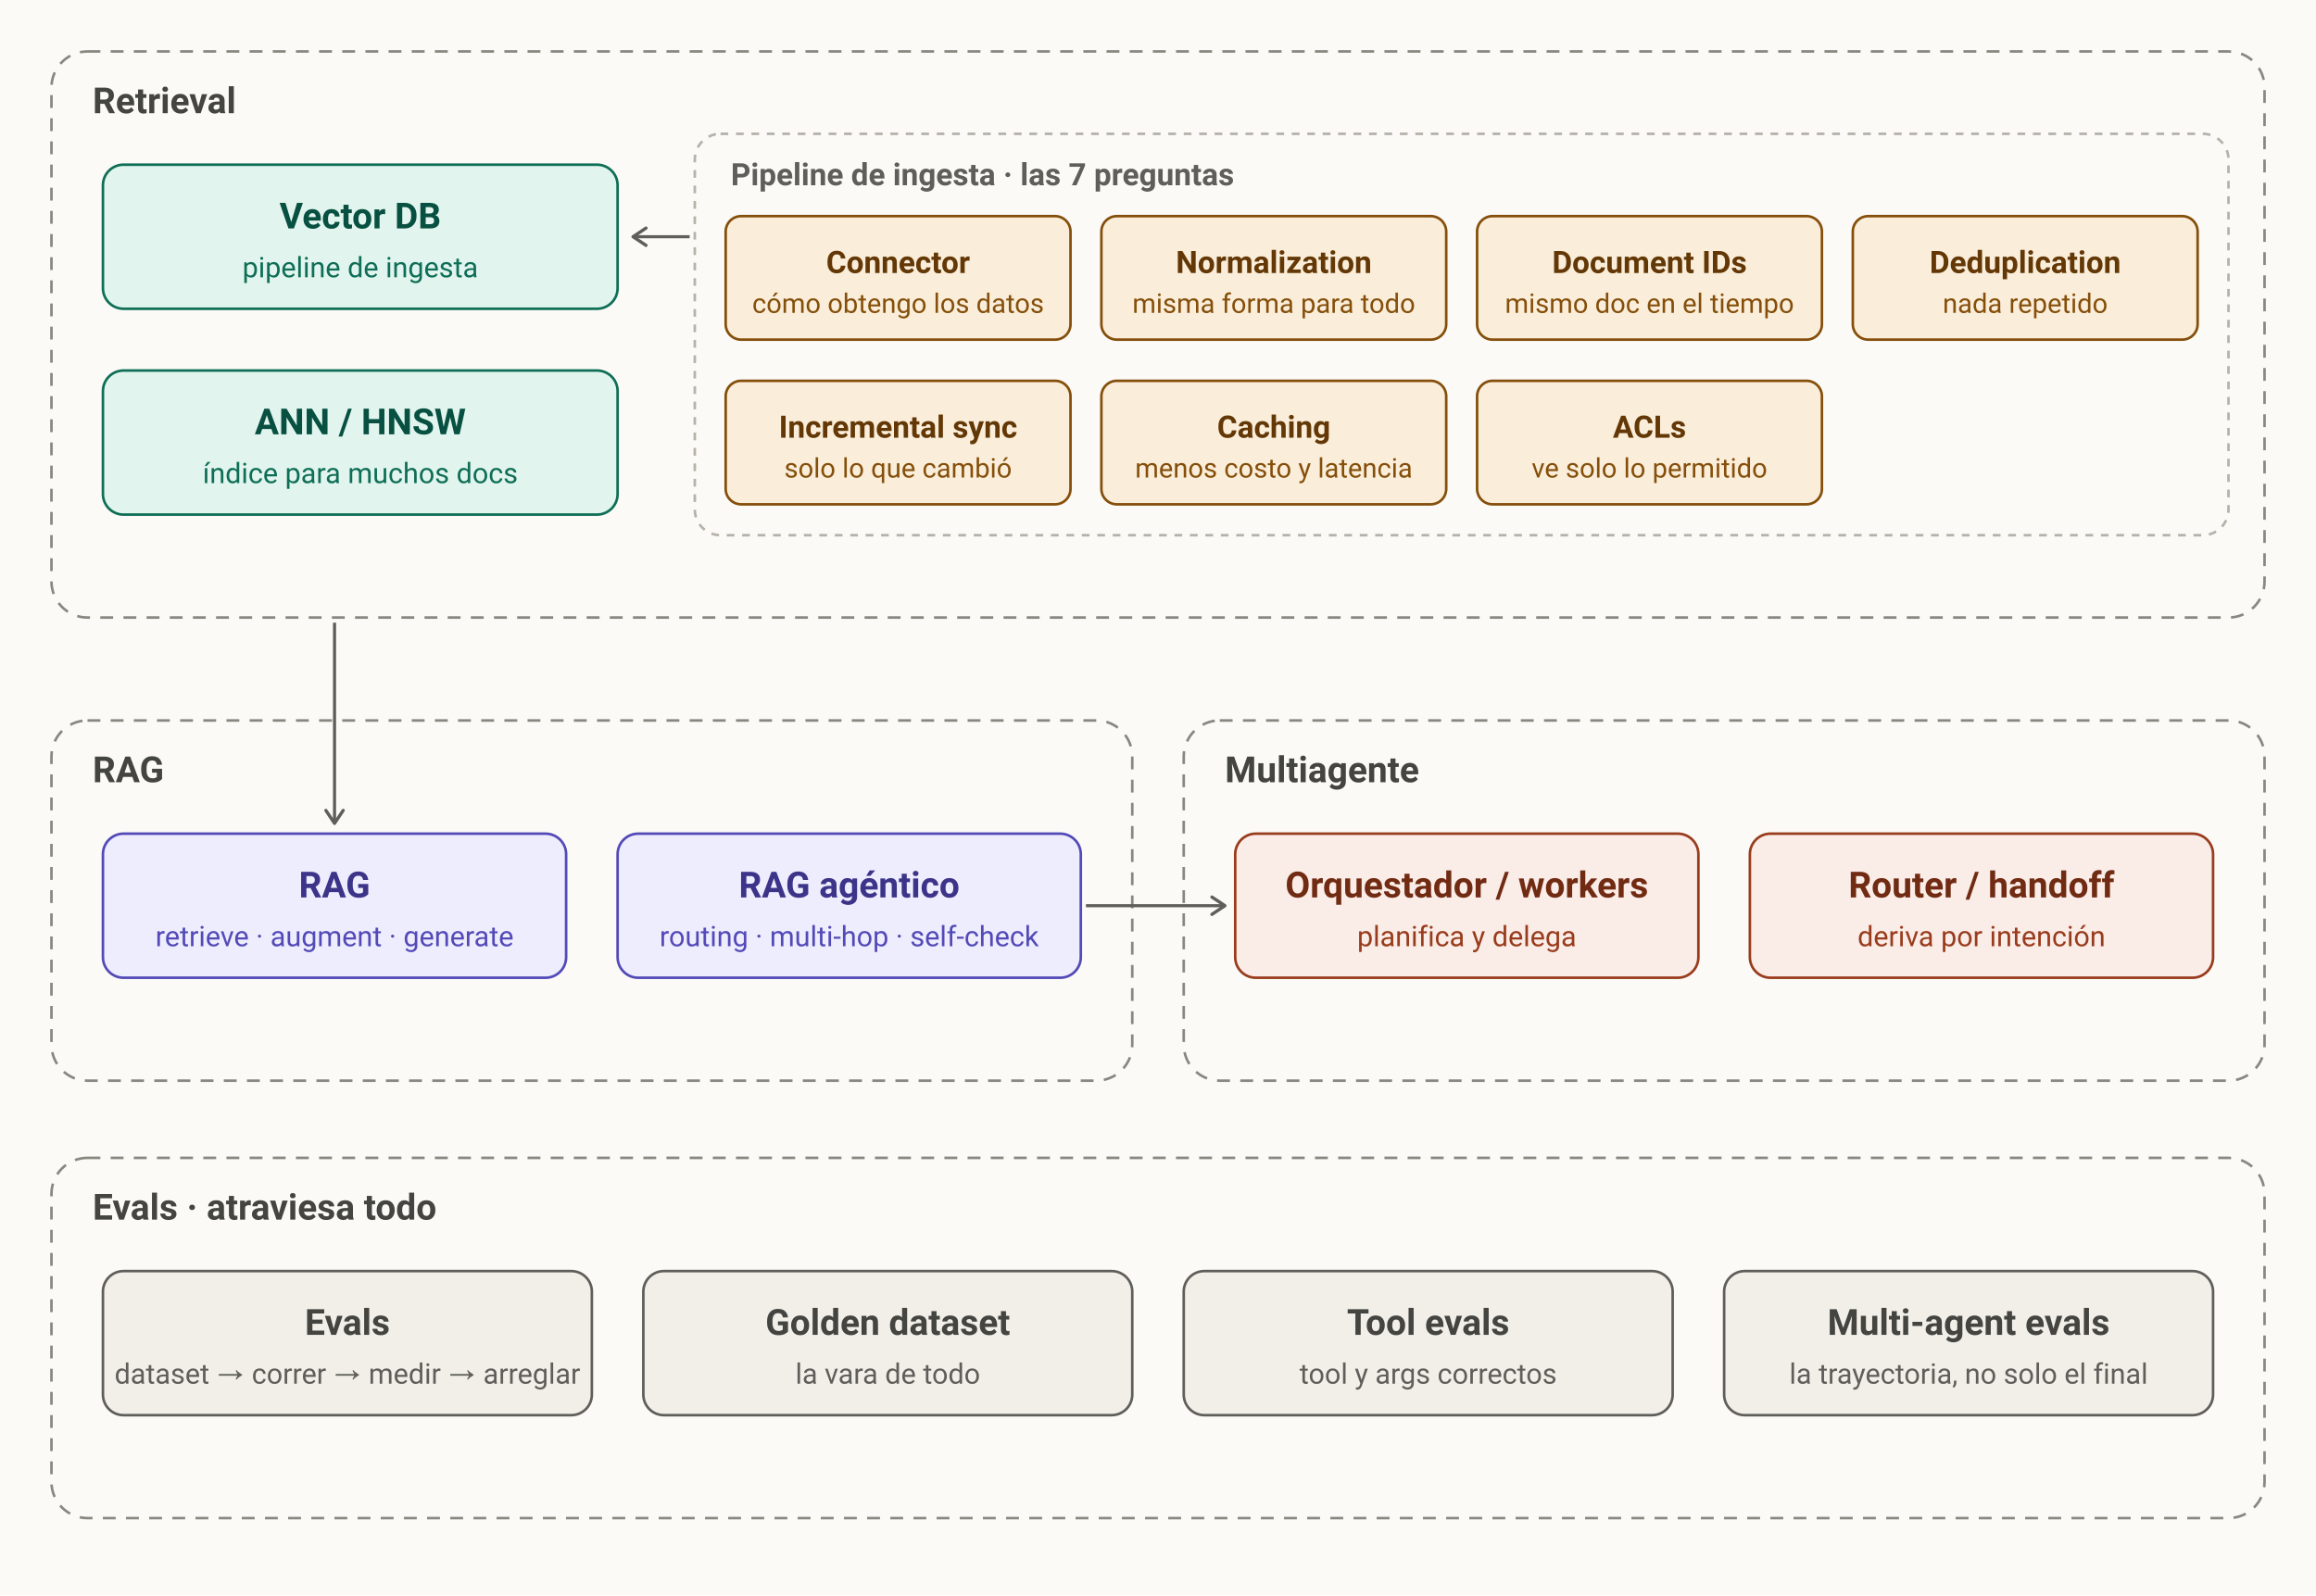
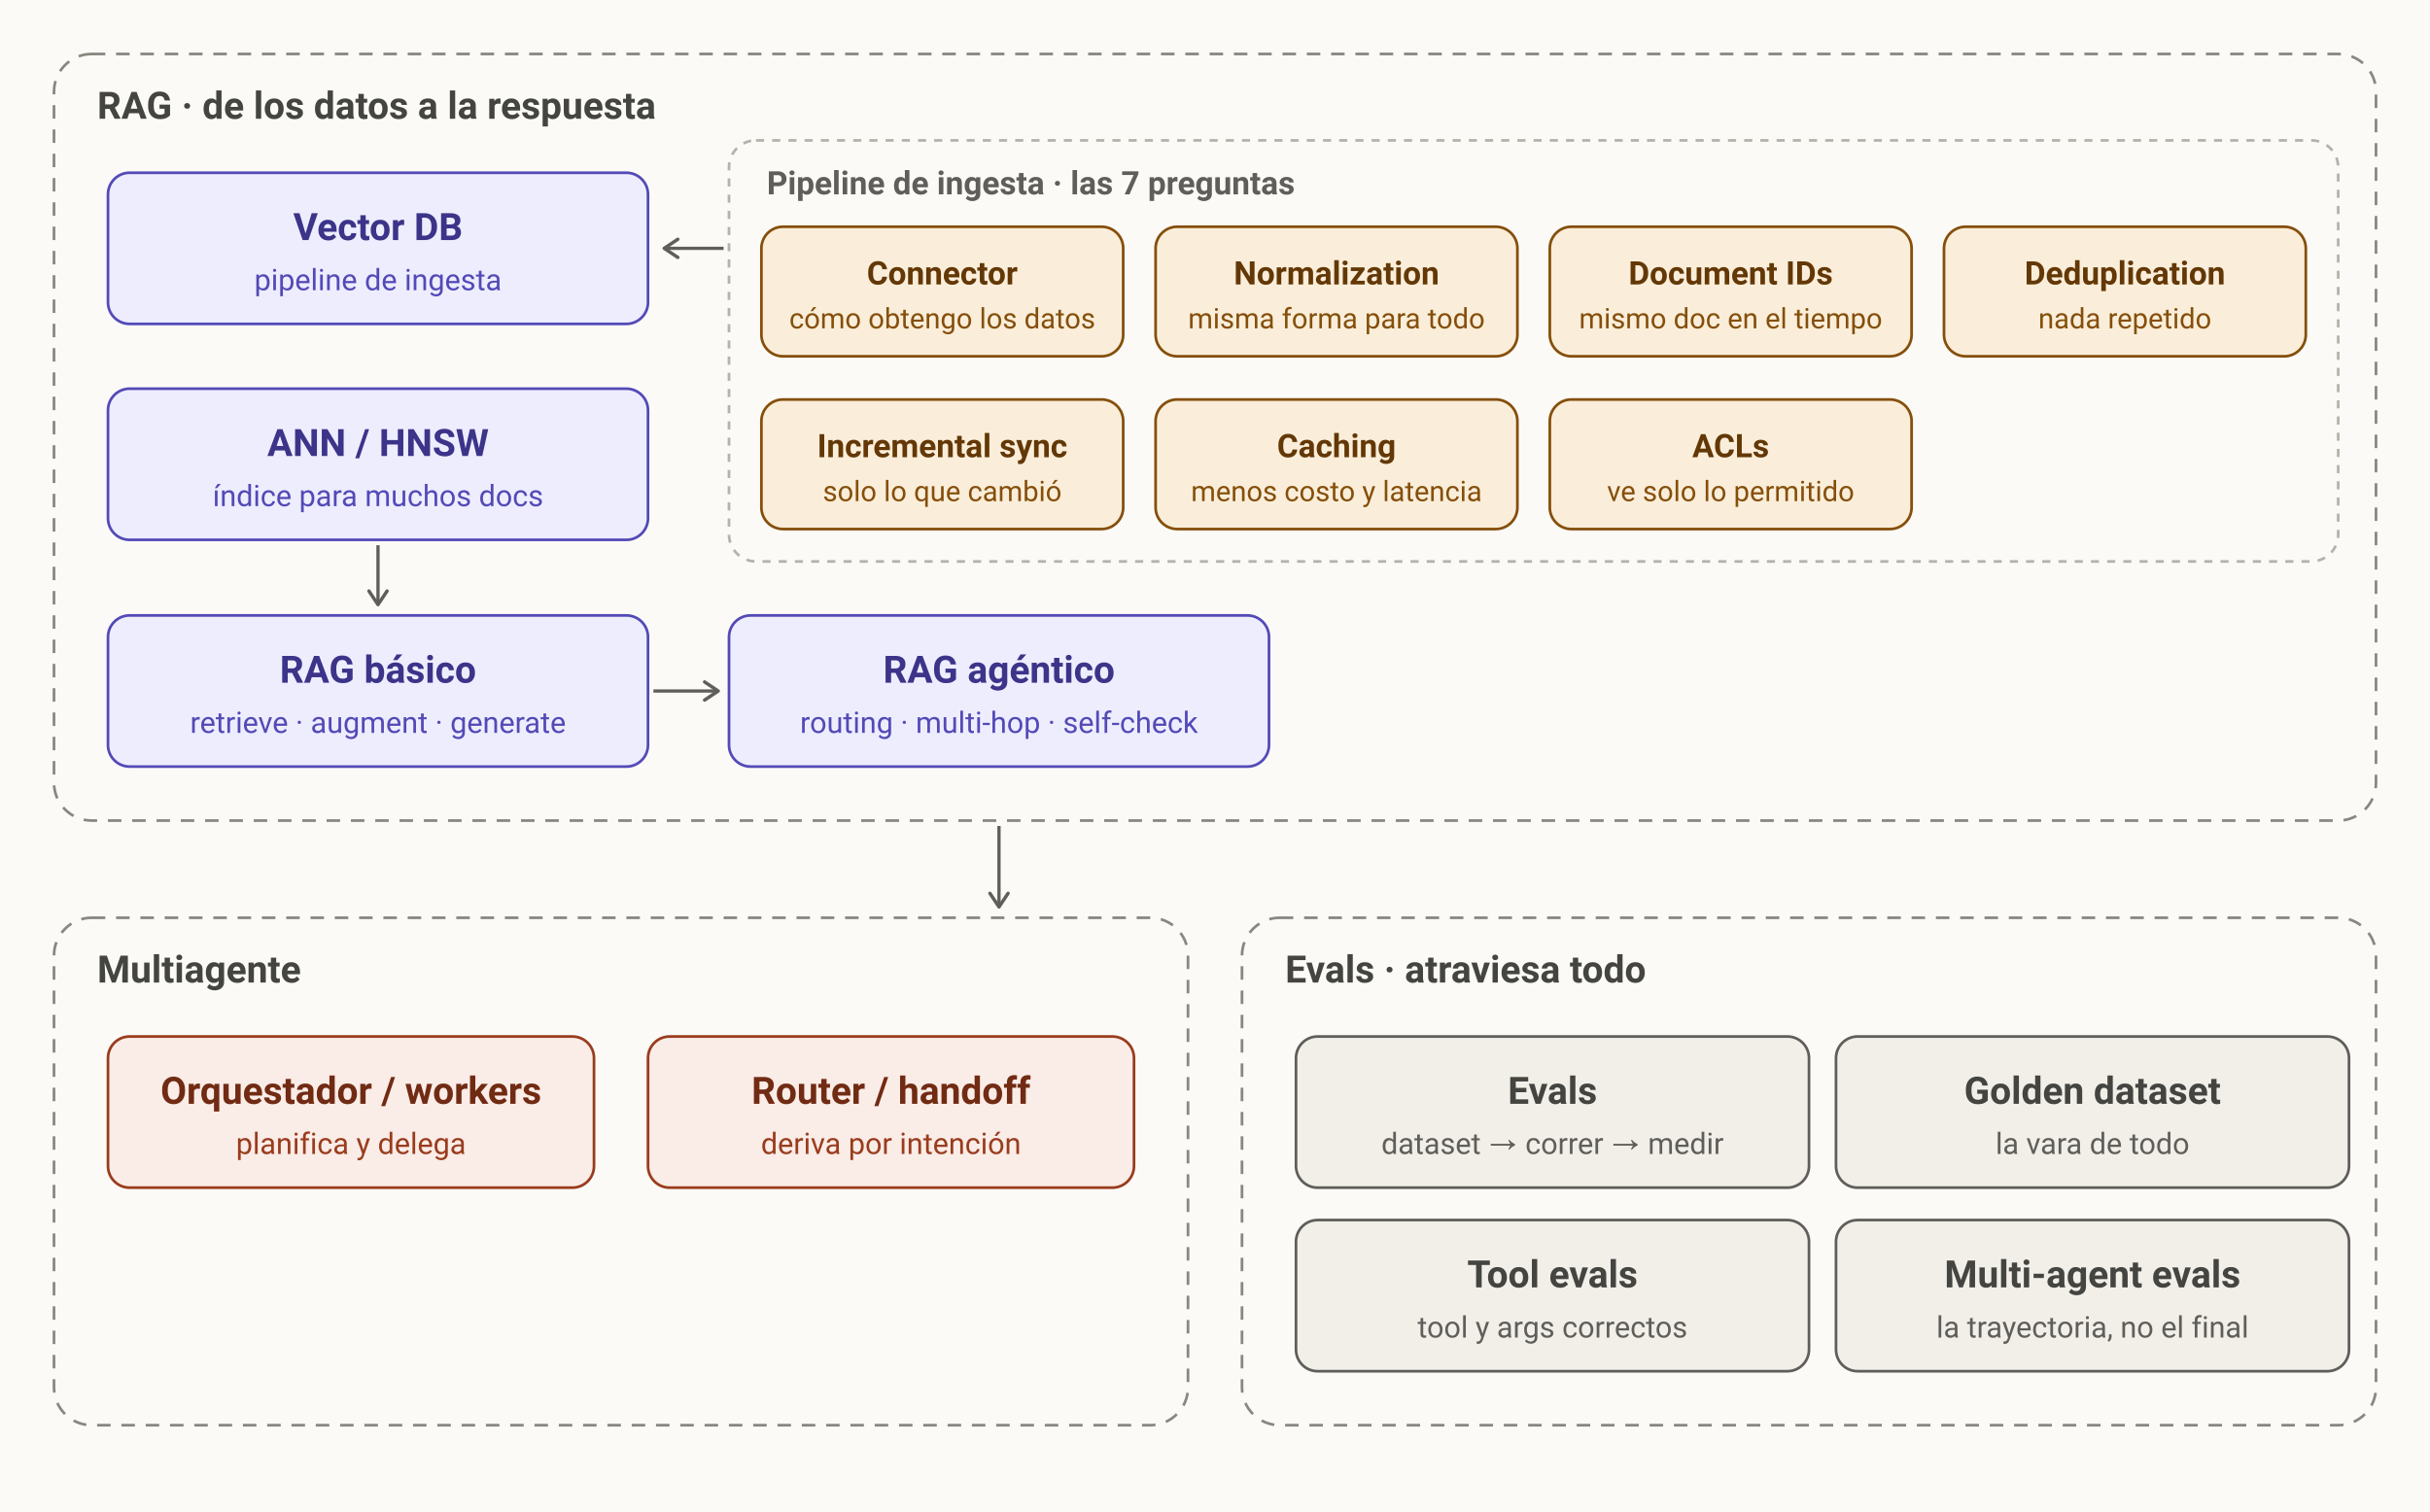
- <svg xmlns="http://www.w3.org/2000/svg" viewBox="0 0 900 620" width="900" height="620" font-family="ui-sans-serif, system-ui, -apple-system, 'Segoe UI', Roboto, Helvetica, Arial, sans-serif">
+ <svg xmlns="http://www.w3.org/2000/svg" viewBox="0 0 900 560" width="900" height="560" font-family="ui-sans-serif, system-ui, -apple-system, 'Segoe UI', Roboto, Helvetica, Arial, sans-serif">
  <defs>
    <marker id="arr" viewBox="0 0 10 10" refX="8" refY="5" markerWidth="7" markerHeight="7" orient="auto">
      <path d="M2 1L8 5L2 9" fill="none" stroke="#5F5E5A" stroke-width="1.5" stroke-linecap="round" stroke-linejoin="round" />
    </marker>
  </defs>
-   <rect x="0" y="0" width="900" height="620" fill="#FBFAF7" />
-   <rect x="20" y="20" width="860" height="220" rx="14" fill="none" stroke="#888780" stroke-width="1" stroke-dasharray="5 4" />
-   <text x="36" y="44" font-size="14" font-weight="600" fill="#444441">Retrieval</text>
+   <rect x="0" y="0" width="900" height="560" fill="#FBFAF7" />
+   <rect x="20" y="20" width="860" height="284" rx="14" fill="none" stroke="#888780" stroke-width="1" stroke-dasharray="5 4" />
+   <text x="36" y="44" font-size="14" font-weight="600" fill="#444441">RAG · de los datos a la respuesta</text>
  <g>
-     <rect x="40" y="64" width="200" height="56" rx="8" fill="#E1F5EE" stroke="#0F6E56" stroke-width="1" />
-     <text x="140" y="84" font-size="14" font-weight="600" fill="#085041" text-anchor="middle" dominant-baseline="central">Vector DB</text>
-     <text x="140" y="104" font-size="11" fill="#0F6E56" text-anchor="middle" dominant-baseline="central">pipeline de ingesta</text>
+     <rect x="40" y="64" width="200" height="56" rx="8" fill="#EEEDFE" stroke="#534AB7" stroke-width="1" />
+     <text x="140.0" y="84.16" font-size="14" font-weight="600" fill="#3C3489" text-anchor="middle" dominant-baseline="central">Vector DB</text>
+     <text x="140.0" y="103.76" font-size="11" fill="#534AB7" text-anchor="middle" dominant-baseline="central">pipeline de ingesta</text>
  </g>
  <g>
-     <rect x="40" y="144" width="200" height="56" rx="8" fill="#E1F5EE" stroke="#0F6E56" stroke-width="1" />
-     <text x="140" y="164" font-size="14" font-weight="600" fill="#085041" text-anchor="middle" dominant-baseline="central">ANN / HNSW</text>
-     <text x="140" y="184" font-size="11" fill="#0F6E56" text-anchor="middle" dominant-baseline="central">índice para muchos docs</text>
+     <rect x="40" y="144" width="200" height="56" rx="8" fill="#EEEDFE" stroke="#534AB7" stroke-width="1" />
+     <text x="140.0" y="164.16" font-size="14" font-weight="600" fill="#3C3489" text-anchor="middle" dominant-baseline="central">ANN / HNSW</text>
+     <text x="140.0" y="183.76" font-size="11" fill="#534AB7" text-anchor="middle" dominant-baseline="central">índice para muchos docs</text>
+   </g>
+   <g>
+     <rect x="40" y="228" width="200" height="56" rx="8" fill="#EEEDFE" stroke="#534AB7" stroke-width="1" />
+     <text x="140.0" y="248.16" font-size="14" font-weight="600" fill="#3C3489" text-anchor="middle" dominant-baseline="central">RAG básico</text>
+     <text x="140.0" y="267.76" font-size="11" fill="#534AB7" text-anchor="middle" dominant-baseline="central">retrieve · augment · generate</text>
+   </g>
+   <g>
+     <rect x="270" y="228" width="200" height="56" rx="8" fill="#EEEDFE" stroke="#534AB7" stroke-width="1" />
+     <text x="370.0" y="248.16" font-size="14" font-weight="600" fill="#3C3489" text-anchor="middle" dominant-baseline="central">RAG agéntico</text>
+     <text x="370.0" y="267.76" font-size="11" fill="#534AB7" text-anchor="middle" dominant-baseline="central">routing · multi-hop · self-check</text>
  </g>
  <rect x="270" y="52" width="596" height="156" rx="10" fill="none" stroke="#B4B2A9" stroke-width="1" stroke-dasharray="3 3" />
  <text x="284" y="72" font-size="12" font-weight="600" fill="#5F5E5A">Pipeline de ingesta · las 7 preguntas</text>
  <line x1="268" y1="92" x2="246" y2="92" stroke="#5F5E5A" stroke-width="1.2" marker-end="url(#arr)" />
  <g>
-     <rect x="282" y="84" width="134" height="48" rx="6" fill="#FAEEDA" stroke="#854F0B" stroke-width="1" />
-     <text x="349" y="102" font-size="12" font-weight="600" fill="#633806" text-anchor="middle" dominant-baseline="central">Connector</text>
-     <text x="349" y="118" font-size="10.5" fill="#854F0B" text-anchor="middle" dominant-baseline="central">cómo obtengo los datos</text>
+     <rect x="282" y="84" width="134" height="48" rx="8" fill="#FAEEDA" stroke="#854F0B" stroke-width="1" />
+     <text x="349.0" y="101.28" font-size="12" font-weight="600" fill="#633806" text-anchor="middle" dominant-baseline="central">Connector</text>
+     <text x="349.0" y="118.08" font-size="10.5" fill="#854F0B" text-anchor="middle" dominant-baseline="central">cómo obtengo los datos</text>
  </g>
  <g>
-     <rect x="428" y="84" width="134" height="48" rx="6" fill="#FAEEDA" stroke="#854F0B" stroke-width="1" />
-     <text x="495" y="102" font-size="12" font-weight="600" fill="#633806" text-anchor="middle" dominant-baseline="central">Normalization</text>
-     <text x="495" y="118" font-size="10.5" fill="#854F0B" text-anchor="middle" dominant-baseline="central">misma forma para todo</text>
+     <rect x="428" y="84" width="134" height="48" rx="8" fill="#FAEEDA" stroke="#854F0B" stroke-width="1" />
+     <text x="495.0" y="101.28" font-size="12" font-weight="600" fill="#633806" text-anchor="middle" dominant-baseline="central">Normalization</text>
+     <text x="495.0" y="118.08" font-size="10.5" fill="#854F0B" text-anchor="middle" dominant-baseline="central">misma forma para todo</text>
  </g>
  <g>
-     <rect x="574" y="84" width="134" height="48" rx="6" fill="#FAEEDA" stroke="#854F0B" stroke-width="1" />
-     <text x="641" y="102" font-size="12" font-weight="600" fill="#633806" text-anchor="middle" dominant-baseline="central">Document IDs</text>
-     <text x="641" y="118" font-size="10.5" fill="#854F0B" text-anchor="middle" dominant-baseline="central">mismo doc en el tiempo</text>
+     <rect x="574" y="84" width="134" height="48" rx="8" fill="#FAEEDA" stroke="#854F0B" stroke-width="1" />
+     <text x="641.0" y="101.28" font-size="12" font-weight="600" fill="#633806" text-anchor="middle" dominant-baseline="central">Document IDs</text>
+     <text x="641.0" y="118.08" font-size="10.5" fill="#854F0B" text-anchor="middle" dominant-baseline="central">mismo doc en el tiempo</text>
  </g>
  <g>
-     <rect x="720" y="84" width="134" height="48" rx="6" fill="#FAEEDA" stroke="#854F0B" stroke-width="1" />
-     <text x="787" y="102" font-size="12" font-weight="600" fill="#633806" text-anchor="middle" dominant-baseline="central">Deduplication</text>
-     <text x="787" y="118" font-size="10.5" fill="#854F0B" text-anchor="middle" dominant-baseline="central">nada repetido</text>
+     <rect x="720" y="84" width="134" height="48" rx="8" fill="#FAEEDA" stroke="#854F0B" stroke-width="1" />
+     <text x="787.0" y="101.28" font-size="12" font-weight="600" fill="#633806" text-anchor="middle" dominant-baseline="central">Deduplication</text>
+     <text x="787.0" y="118.08" font-size="10.5" fill="#854F0B" text-anchor="middle" dominant-baseline="central">nada repetido</text>
  </g>
  <g>
-     <rect x="282" y="148" width="134" height="48" rx="6" fill="#FAEEDA" stroke="#854F0B" stroke-width="1" />
-     <text x="349" y="166" font-size="12" font-weight="600" fill="#633806" text-anchor="middle" dominant-baseline="central">Incremental sync</text>
-     <text x="349" y="182" font-size="10.5" fill="#854F0B" text-anchor="middle" dominant-baseline="central">solo lo que cambió</text>
+     <rect x="282" y="148" width="134" height="48" rx="8" fill="#FAEEDA" stroke="#854F0B" stroke-width="1" />
+     <text x="349.0" y="165.28" font-size="12" font-weight="600" fill="#633806" text-anchor="middle" dominant-baseline="central">Incremental sync</text>
+     <text x="349.0" y="182.08" font-size="10.5" fill="#854F0B" text-anchor="middle" dominant-baseline="central">solo lo que cambió</text>
  </g>
  <g>
-     <rect x="428" y="148" width="134" height="48" rx="6" fill="#FAEEDA" stroke="#854F0B" stroke-width="1" />
-     <text x="495" y="166" font-size="12" font-weight="600" fill="#633806" text-anchor="middle" dominant-baseline="central">Caching</text>
-     <text x="495" y="182" font-size="10.5" fill="#854F0B" text-anchor="middle" dominant-baseline="central">menos costo y latencia</text>
+     <rect x="428" y="148" width="134" height="48" rx="8" fill="#FAEEDA" stroke="#854F0B" stroke-width="1" />
+     <text x="495.0" y="165.28" font-size="12" font-weight="600" fill="#633806" text-anchor="middle" dominant-baseline="central">Caching</text>
+     <text x="495.0" y="182.08" font-size="10.5" fill="#854F0B" text-anchor="middle" dominant-baseline="central">menos costo y latencia</text>
  </g>
  <g>
-     <rect x="574" y="148" width="134" height="48" rx="6" fill="#FAEEDA" stroke="#854F0B" stroke-width="1" />
-     <text x="641" y="166" font-size="12" font-weight="600" fill="#633806" text-anchor="middle" dominant-baseline="central">ACLs</text>
-     <text x="641" y="182" font-size="10.5" fill="#854F0B" text-anchor="middle" dominant-baseline="central">ve solo lo permitido</text>
+     <rect x="574" y="148" width="134" height="48" rx="8" fill="#FAEEDA" stroke="#854F0B" stroke-width="1" />
+     <text x="641.0" y="165.28" font-size="12" font-weight="600" fill="#633806" text-anchor="middle" dominant-baseline="central">ACLs</text>
+     <text x="641.0" y="182.08" font-size="10.5" fill="#854F0B" text-anchor="middle" dominant-baseline="central">ve solo lo permitido</text>
  </g>
-   <rect x="20" y="280" width="420" height="140" rx="14" fill="none" stroke="#888780" stroke-width="1" stroke-dasharray="5 4" />
-   <text x="36" y="304" font-size="14" font-weight="600" fill="#444441">RAG</text>
+   <line x1="140" y1="202" x2="140" y2="224" stroke="#5F5E5A" stroke-width="1.2" marker-end="url(#arr)" />
+   <line x1="242" y1="256" x2="266" y2="256" stroke="#5F5E5A" stroke-width="1.2" marker-end="url(#arr)" />
+   <rect x="20" y="340" width="420" height="188" rx="14" fill="none" stroke="#888780" stroke-width="1" stroke-dasharray="5 4" />
+   <text x="36" y="364" font-size="14" font-weight="600" fill="#444441">Multiagente</text>
  <g>
-     <rect x="40" y="324" width="180" height="56" rx="8" fill="#EEEDFE" stroke="#534AB7" stroke-width="1" />
-     <text x="130" y="344" font-size="14" font-weight="600" fill="#3C3489" text-anchor="middle" dominant-baseline="central">RAG</text>
-     <text x="130" y="364" font-size="11" fill="#534AB7" text-anchor="middle" dominant-baseline="central">retrieve · augment · generate</text>
+     <rect x="40" y="384" width="180" height="56" rx="8" fill="#FAECE7" stroke="#993C1D" stroke-width="1" />
+     <text x="130.0" y="404.16" font-size="14" font-weight="600" fill="#712B13" text-anchor="middle" dominant-baseline="central">Orquestador / workers</text>
+     <text x="130.0" y="423.76" font-size="11" fill="#993C1D" text-anchor="middle" dominant-baseline="central">planifica y delega</text>
  </g>
  <g>
-     <rect x="240" y="324" width="180" height="56" rx="8" fill="#EEEDFE" stroke="#534AB7" stroke-width="1" />
-     <text x="330" y="344" font-size="14" font-weight="600" fill="#3C3489" text-anchor="middle" dominant-baseline="central">RAG agéntico</text>
-     <text x="330" y="364" font-size="11" fill="#534AB7" text-anchor="middle" dominant-baseline="central">routing · multi-hop · self-check</text>
+     <rect x="240" y="384" width="180" height="56" rx="8" fill="#FAECE7" stroke="#993C1D" stroke-width="1" />
+     <text x="330.0" y="404.16" font-size="14" font-weight="600" fill="#712B13" text-anchor="middle" dominant-baseline="central">Router / handoff</text>
+     <text x="330.0" y="423.76" font-size="11" fill="#993C1D" text-anchor="middle" dominant-baseline="central">deriva por intención</text>
  </g>
-   <rect x="460" y="280" width="420" height="140" rx="14" fill="none" stroke="#888780" stroke-width="1" stroke-dasharray="5 4" />
-   <text x="476" y="304" font-size="14" font-weight="600" fill="#444441">Multiagente</text>
+   <line x1="370" y1="306" x2="370" y2="336" stroke="#5F5E5A" stroke-width="1.2" marker-end="url(#arr)" />
+   <rect x="460" y="340" width="420" height="188" rx="14" fill="none" stroke="#888780" stroke-width="1" stroke-dasharray="5 4" />
+   <text x="476" y="364" font-size="14" font-weight="600" fill="#444441">Evals · atraviesa todo</text>
  <g>
-     <rect x="480" y="324" width="180" height="56" rx="8" fill="#FAECE7" stroke="#993C1D" stroke-width="1" />
-     <text x="570" y="344" font-size="14" font-weight="600" fill="#712B13" text-anchor="middle" dominant-baseline="central">Orquestador / workers</text>
-     <text x="570" y="364" font-size="11" fill="#993C1D" text-anchor="middle" dominant-baseline="central">planifica y delega</text>
+     <rect x="480" y="384" width="190" height="56" rx="8" fill="#F1EFE8" stroke="#5F5E5A" stroke-width="1" />
+     <text x="575.0" y="404.16" font-size="14" font-weight="600" fill="#444441" text-anchor="middle" dominant-baseline="central">Evals</text>
+     <text x="575.0" y="423.76" font-size="11" fill="#5F5E5A" text-anchor="middle" dominant-baseline="central">dataset → correr → medir</text>
  </g>
  <g>
-     <rect x="680" y="324" width="180" height="56" rx="8" fill="#FAECE7" stroke="#993C1D" stroke-width="1" />
-     <text x="770" y="344" font-size="14" font-weight="600" fill="#712B13" text-anchor="middle" dominant-baseline="central">Router / handoff</text>
-     <text x="770" y="364" font-size="11" fill="#993C1D" text-anchor="middle" dominant-baseline="central">deriva por intención</text>
-   </g>
-   <rect x="20" y="450" width="860" height="140" rx="14" fill="none" stroke="#888780" stroke-width="1" stroke-dasharray="5 4" />
-   <text x="36" y="474" font-size="14" font-weight="600" fill="#444441">Evals · atraviesa todo</text>
-   <g>
-     <rect x="40" y="494" width="190" height="56" rx="8" fill="#F1EFE8" stroke="#5F5E5A" stroke-width="1" />
-     <text x="135" y="514" font-size="14" font-weight="600" fill="#444441" text-anchor="middle" dominant-baseline="central">Evals</text>
-     <text x="135" y="534" font-size="11" fill="#5F5E5A" text-anchor="middle" dominant-baseline="central">dataset → correr → medir → arreglar</text>
+     <rect x="680" y="384" width="190" height="56" rx="8" fill="#F1EFE8" stroke="#5F5E5A" stroke-width="1" />
+     <text x="775.0" y="404.16" font-size="14" font-weight="600" fill="#444441" text-anchor="middle" dominant-baseline="central">Golden dataset</text>
+     <text x="775.0" y="423.76" font-size="11" fill="#5F5E5A" text-anchor="middle" dominant-baseline="central">la vara de todo</text>
  </g>
  <g>
-     <rect x="250" y="494" width="190" height="56" rx="8" fill="#F1EFE8" stroke="#5F5E5A" stroke-width="1" />
-     <text x="345" y="514" font-size="14" font-weight="600" fill="#444441" text-anchor="middle" dominant-baseline="central">Golden dataset</text>
-     <text x="345" y="534" font-size="11" fill="#5F5E5A" text-anchor="middle" dominant-baseline="central">la vara de todo</text>
+     <rect x="480" y="452" width="190" height="56" rx="8" fill="#F1EFE8" stroke="#5F5E5A" stroke-width="1" />
+     <text x="575.0" y="472.16" font-size="14" font-weight="600" fill="#444441" text-anchor="middle" dominant-baseline="central">Tool evals</text>
+     <text x="575.0" y="491.76" font-size="11" fill="#5F5E5A" text-anchor="middle" dominant-baseline="central">tool y args correctos</text>
  </g>
  <g>
-     <rect x="460" y="494" width="190" height="56" rx="8" fill="#F1EFE8" stroke="#5F5E5A" stroke-width="1" />
-     <text x="555" y="514" font-size="14" font-weight="600" fill="#444441" text-anchor="middle" dominant-baseline="central">Tool evals</text>
-     <text x="555" y="534" font-size="11" fill="#5F5E5A" text-anchor="middle" dominant-baseline="central">tool y args correctos</text>
+     <rect x="680" y="452" width="190" height="56" rx="8" fill="#F1EFE8" stroke="#5F5E5A" stroke-width="1" />
+     <text x="775.0" y="472.16" font-size="14" font-weight="600" fill="#444441" text-anchor="middle" dominant-baseline="central">Multi-agent evals</text>
+     <text x="775.0" y="491.76" font-size="11" fill="#5F5E5A" text-anchor="middle" dominant-baseline="central">la trayectoria, no el final</text>
  </g>
-   <g>
-     <rect x="670" y="494" width="190" height="56" rx="8" fill="#F1EFE8" stroke="#5F5E5A" stroke-width="1" />
-     <text x="765" y="514" font-size="14" font-weight="600" fill="#444441" text-anchor="middle" dominant-baseline="central">Multi-agent evals</text>
-     <text x="765" y="534" font-size="11" fill="#5F5E5A" text-anchor="middle" dominant-baseline="central">la trayectoria, no solo el final</text>
-   </g>
-   <line x1="130" y1="242" x2="130" y2="320" stroke="#5F5E5A" stroke-width="1.2" marker-end="url(#arr)" />
-   <line x1="422" y1="352" x2="476" y2="352" stroke="#5F5E5A" stroke-width="1.2" marker-end="url(#arr)" />
</svg>
